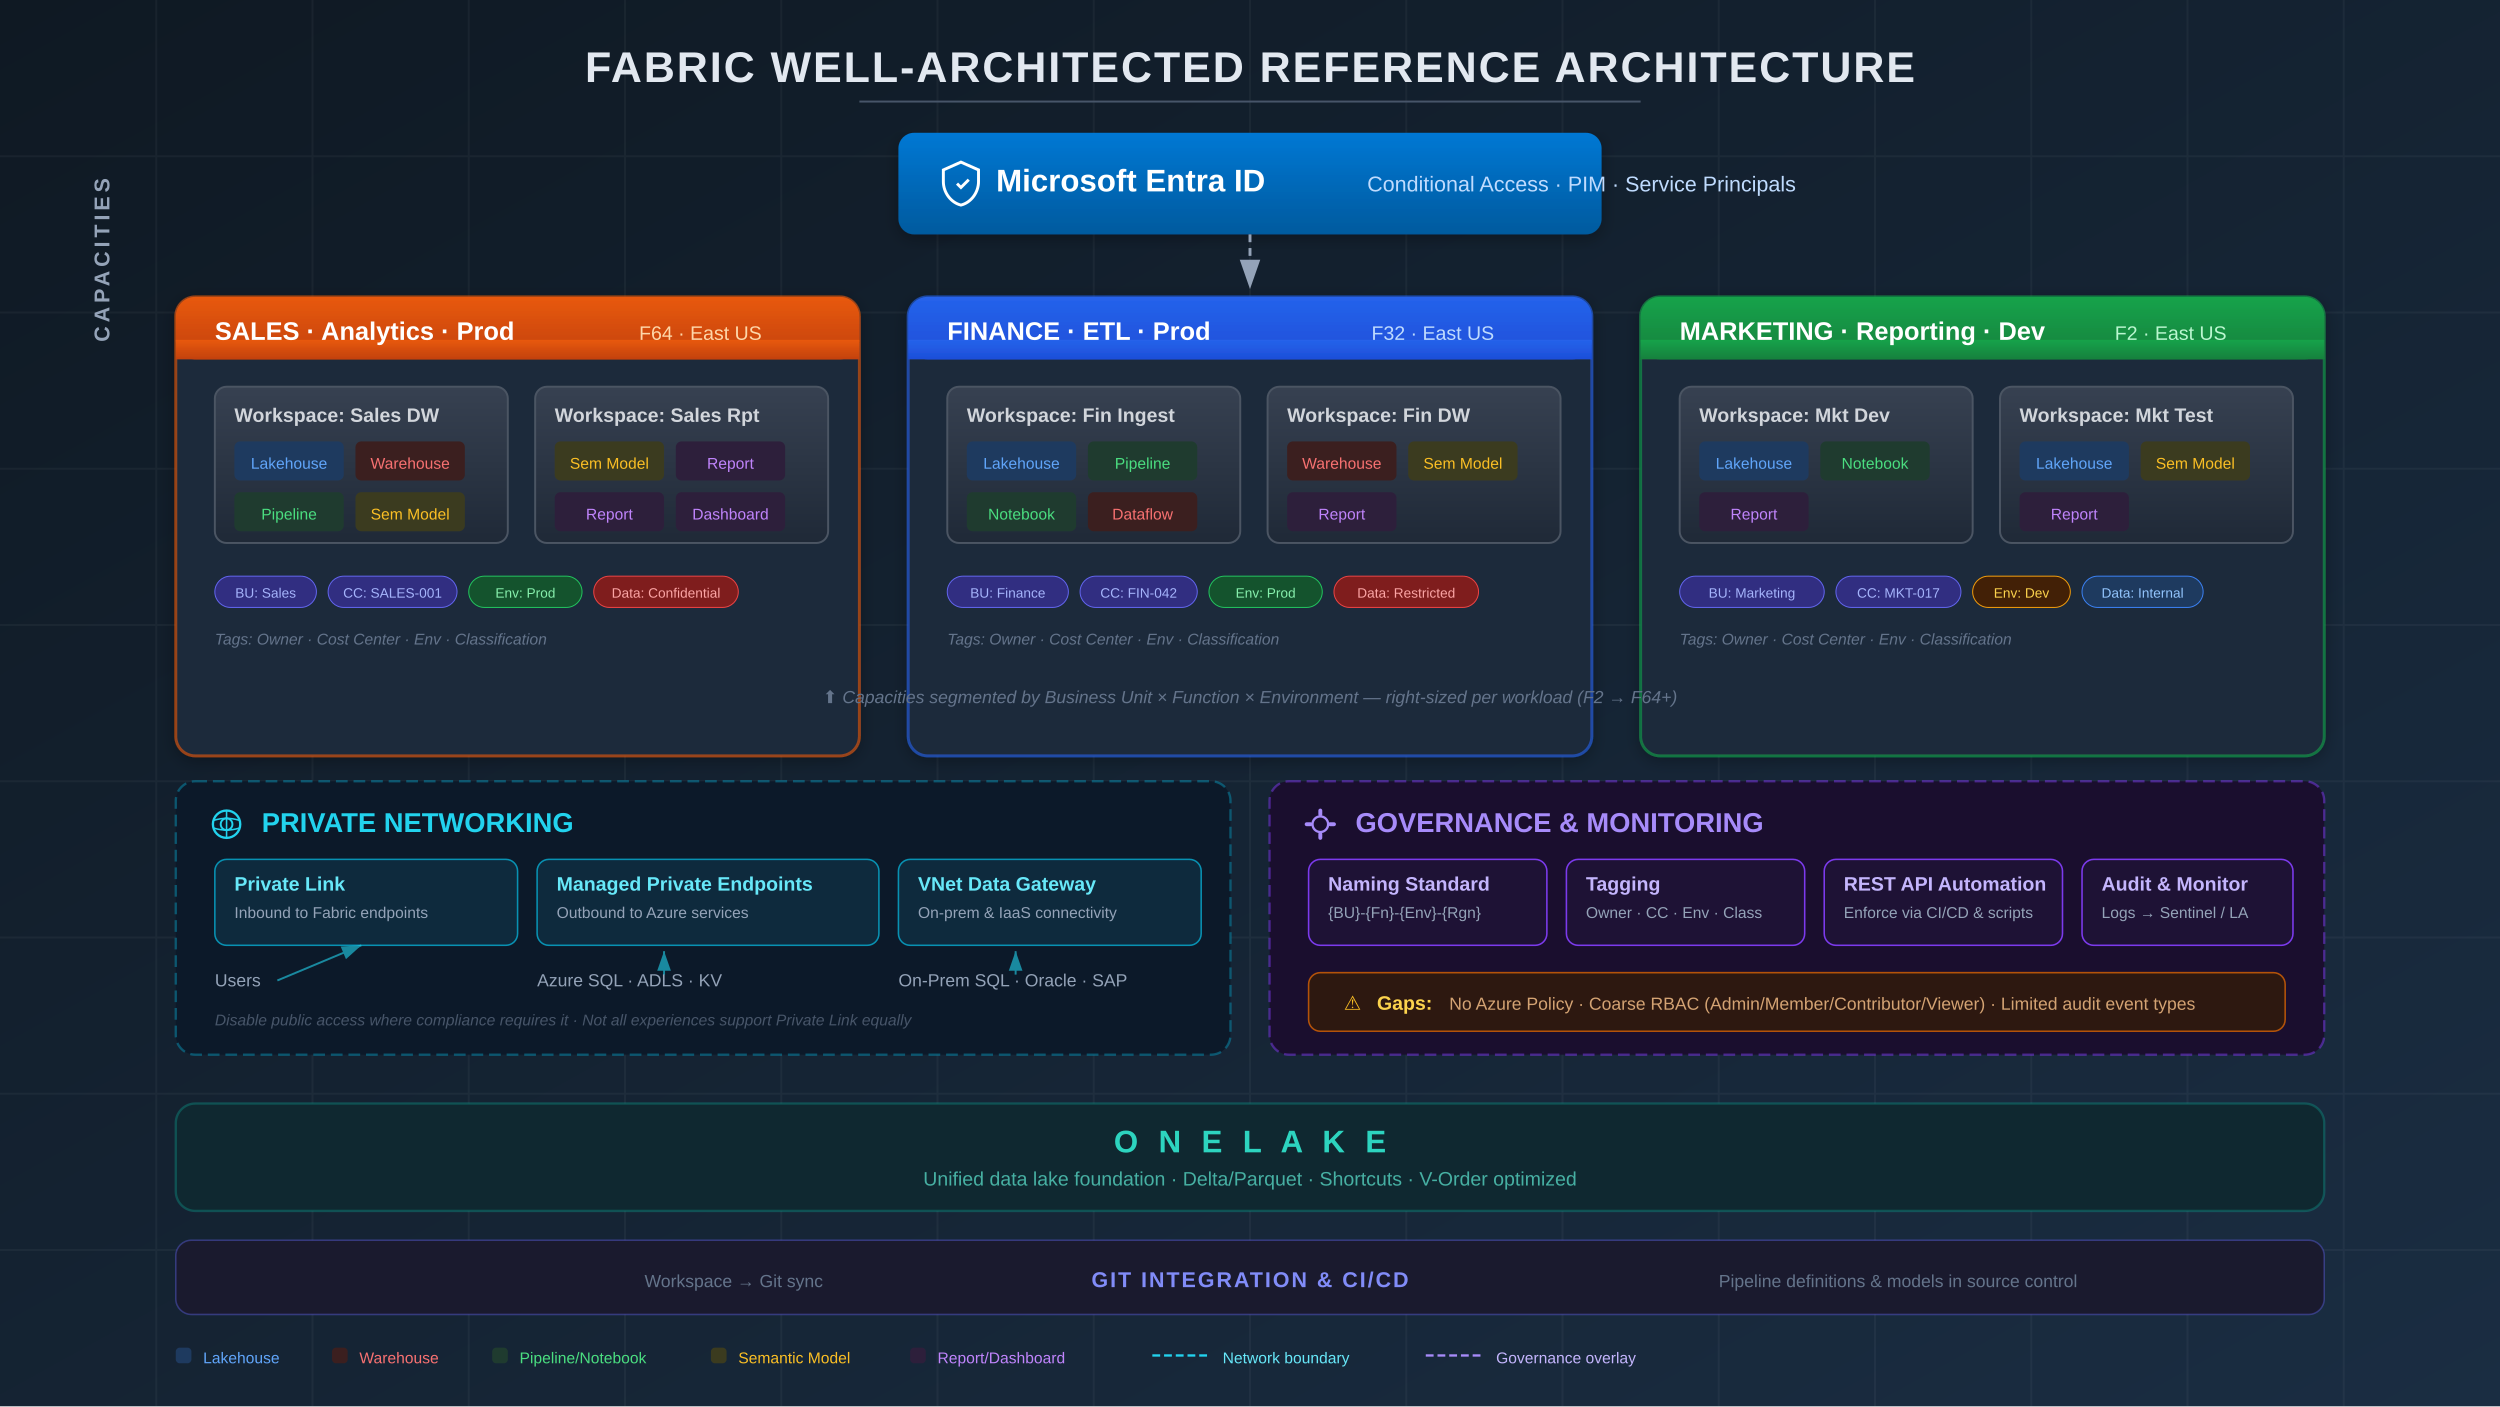
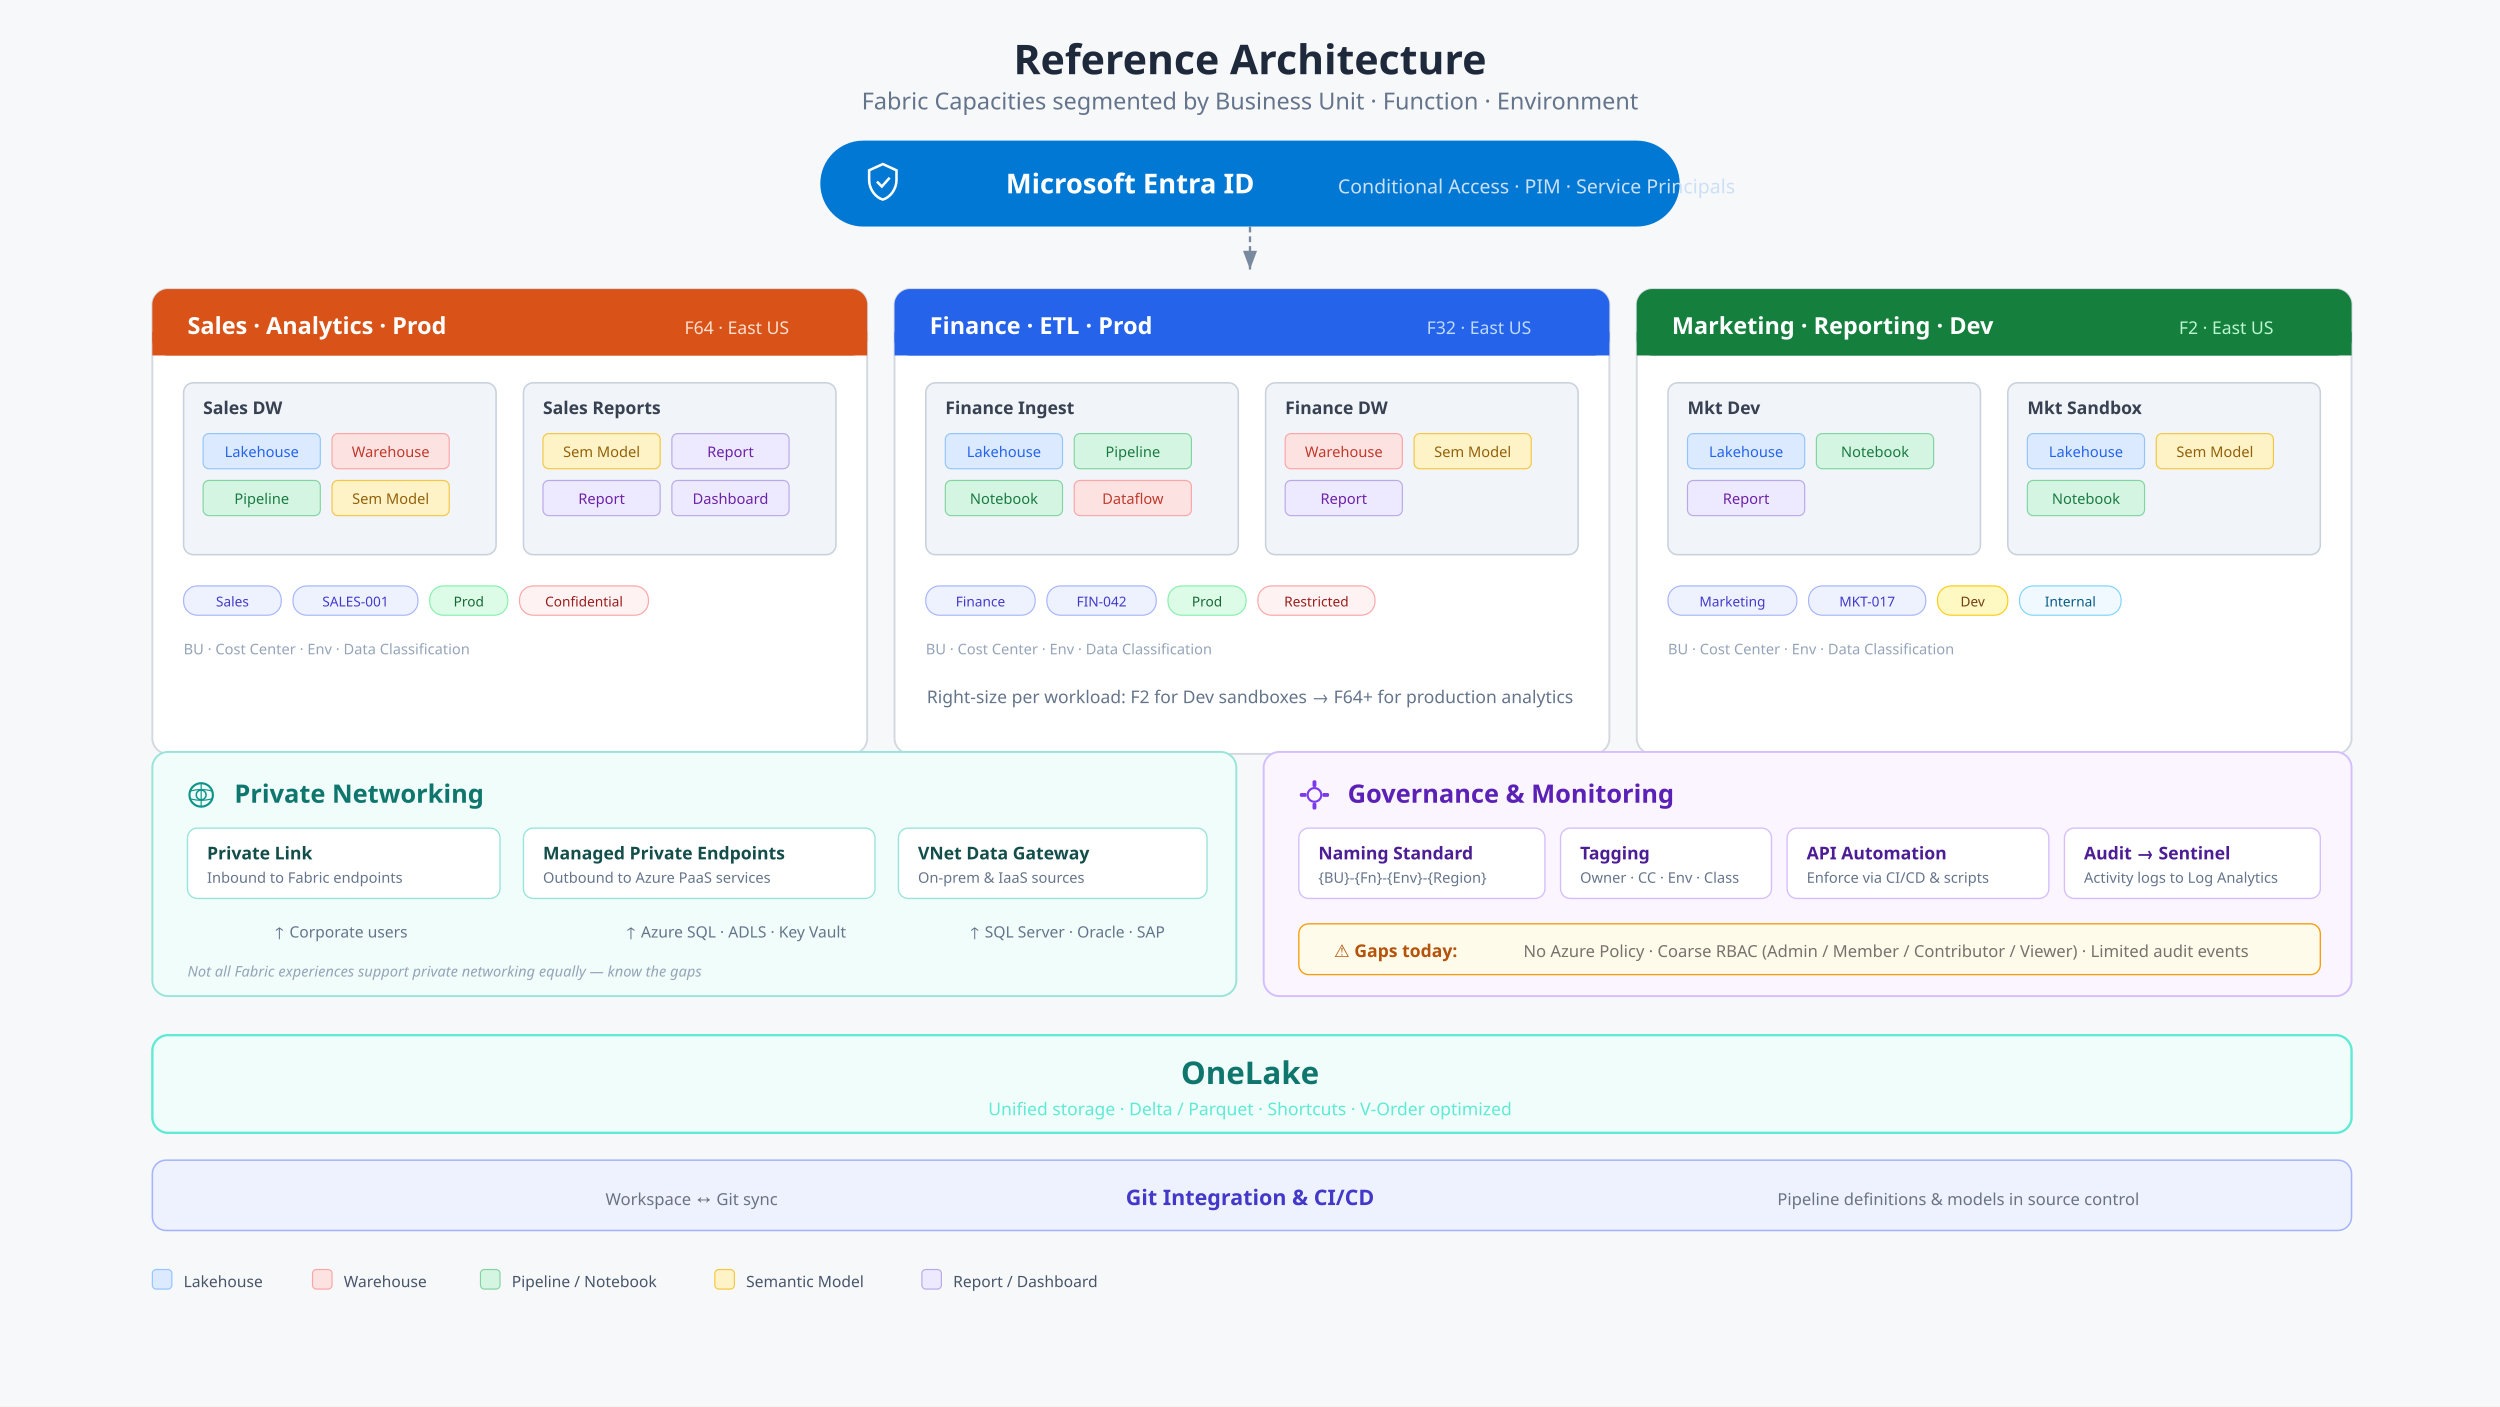
- <svg xmlns="http://www.w3.org/2000/svg" viewBox="0 0 1280 720" font-family="'Segoe UI', 'Helvetica Neue', Arial, sans-serif">
+ <svg xmlns="http://www.w3.org/2000/svg" viewBox="0 0 1280 720" font-family="'Segoe UI', 'Helvetica Neue', sans-serif">
  <defs>
-     <linearGradient id="bgGrad" x1="0%" y1="0%" x2="100%" y2="100%">
-       <stop offset="0%" style="stop-color:#0f1923" />
-       <stop offset="100%" style="stop-color:#1a2d42" />
-     </linearGradient>
-     <linearGradient id="entraGrad" x1="0%" y1="0%" x2="0%" y2="100%">
-       <stop offset="0%" style="stop-color:#0078d4" />
-       <stop offset="100%" style="stop-color:#005a9e" />
-     </linearGradient>
-     <linearGradient id="capGrad1" x1="0%" y1="0%" x2="0%" y2="100%">
-       <stop offset="0%" style="stop-color:#e8590c" />
-       <stop offset="100%" style="stop-color:#c2410c" />
-     </linearGradient>
-     <linearGradient id="capGrad2" x1="0%" y1="0%" x2="0%" y2="100%">
-       <stop offset="0%" style="stop-color:#2563eb" />
-       <stop offset="100%" style="stop-color:#1d4ed8" />
-     </linearGradient>
-     <linearGradient id="capGrad3" x1="0%" y1="0%" x2="0%" y2="100%">
-       <stop offset="0%" style="stop-color:#16a34a" />
-       <stop offset="100%" style="stop-color:#15803d" />
-     </linearGradient>
-     <linearGradient id="wsGrad" x1="0%" y1="0%" x2="0%" y2="100%">
-       <stop offset="0%" style="stop-color:#374151" />
-       <stop offset="100%" style="stop-color:#1f2937" />
-     </linearGradient>
-     <linearGradient id="govGrad" x1="0%" y1="0%" x2="100%" y2="0%">
-       <stop offset="0%" style="stop-color:#7c3aed" />
-       <stop offset="100%" style="stop-color:#6d28d9" />
-     </linearGradient>
-     <linearGradient id="netGrad" x1="0%" y1="0%" x2="100%" y2="0%">
-       <stop offset="0%" style="stop-color:#0891b2" />
-       <stop offset="100%" style="stop-color:#0e7490" />
-     </linearGradient>
-     <filter id="shadow" x="-5%" y="-5%" width="110%" height="120%">
-       <feDropShadow dx="0" dy="2" stdDeviation="4" flood-color="#000" flood-opacity="0.3" />
-     </filter>
-     <filter id="glow">
-       <feGaussianBlur stdDeviation="3" result="blur" />
-       <feMerge>
-         <feMergeNode in="blur" />
-         <feMergeNode in="SourceGraphic" />
-       </feMerge>
-     </filter>
-     <marker id="arrowWhite" markerWidth="10" markerHeight="7" refX="10" refY="3.5" orient="auto">
-       <polygon points="0 0, 10 3.5, 0 7" fill="#94a3b8" />
+     <marker id="arr" markerWidth="8" markerHeight="6" refX="8" refY="3" orient="auto">
+       <polygon points="0 0, 8 3, 0 6" fill="#7a8a9e" />
    </marker>
-     <marker id="arrowPurple" markerWidth="10" markerHeight="7" refX="10" refY="3.5" orient="auto">
-       <polygon points="0 0, 10 3.5, 0 7" fill="#a78bfa" />
-     </marker>
-     <marker id="arrowCyan" markerWidth="10" markerHeight="7" refX="10" refY="3.5" orient="auto">
-       <polygon points="0 0, 10 3.5, 0 7" fill="#22d3ee" />
+     <marker id="arrTeal" markerWidth="8" markerHeight="6" refX="8" refY="3" orient="auto">
+       <polygon points="0 0, 8 3, 0 6" fill="#1a8a7d" />
    </marker>
  </defs>
-   <rect width="1280" height="720" fill="url(#bgGrad)" />
-   <g opacity="0.04">
-     <line x1="0" y1="0" x2="0" y2="720" stroke="#fff" stroke-width="1" transform="translate(80,0)" />
-     <line x1="0" y1="0" x2="0" y2="720" stroke="#fff" stroke-width="1" transform="translate(160,0)" />
-     <line x1="0" y1="0" x2="0" y2="720" stroke="#fff" stroke-width="1" transform="translate(240,0)" />
-     <line x1="0" y1="0" x2="0" y2="720" stroke="#fff" stroke-width="1" transform="translate(320,0)" />
-     <line x1="0" y1="0" x2="0" y2="720" stroke="#fff" stroke-width="1" transform="translate(400,0)" />
-     <line x1="0" y1="0" x2="0" y2="720" stroke="#fff" stroke-width="1" transform="translate(480,0)" />
-     <line x1="0" y1="0" x2="0" y2="720" stroke="#fff" stroke-width="1" transform="translate(560,0)" />
-     <line x1="0" y1="0" x2="0" y2="720" stroke="#fff" stroke-width="1" transform="translate(640,0)" />
-     <line x1="0" y1="0" x2="0" y2="720" stroke="#fff" stroke-width="1" transform="translate(720,0)" />
-     <line x1="0" y1="0" x2="0" y2="720" stroke="#fff" stroke-width="1" transform="translate(800,0)" />
-     <line x1="0" y1="0" x2="0" y2="720" stroke="#fff" stroke-width="1" transform="translate(880,0)" />
-     <line x1="0" y1="0" x2="0" y2="720" stroke="#fff" stroke-width="1" transform="translate(960,0)" />
-     <line x1="0" y1="0" x2="0" y2="720" stroke="#fff" stroke-width="1" transform="translate(1040,0)" />
-     <line x1="0" y1="0" x2="0" y2="720" stroke="#fff" stroke-width="1" transform="translate(1120,0)" />
-     <line x1="0" y1="0" x2="0" y2="720" stroke="#fff" stroke-width="1" transform="translate(1200,0)" />
-     <line x1="0" y1="0" x2="1280" y2="0" stroke="#fff" stroke-width="1" transform="translate(0,80)" />
-     <line x1="0" y1="0" x2="1280" y2="0" stroke="#fff" stroke-width="1" transform="translate(0,160)" />
-     <line x1="0" y1="0" x2="1280" y2="0" stroke="#fff" stroke-width="1" transform="translate(0,240)" />
-     <line x1="0" y1="0" x2="1280" y2="0" stroke="#fff" stroke-width="1" transform="translate(0,320)" />
-     <line x1="0" y1="0" x2="1280" y2="0" stroke="#fff" stroke-width="1" transform="translate(0,400)" />
-     <line x1="0" y1="0" x2="1280" y2="0" stroke="#fff" stroke-width="1" transform="translate(0,480)" />
-     <line x1="0" y1="0" x2="1280" y2="0" stroke="#fff" stroke-width="1" transform="translate(0,560)" />
-     <line x1="0" y1="0" x2="1280" y2="0" stroke="#fff" stroke-width="1" transform="translate(0,640)" />
+   <rect width="1280" height="720" fill="#f7f8fa" />
+   <text x="640" y="38" text-anchor="middle" fill="#1e293b" font-size="21" font-weight="700">Reference Architecture</text>
+   <text x="640" y="56" text-anchor="middle" fill="#64748b" font-size="12">Fabric Capacities segmented by Business Unit · Function · Environment</text>
+   <rect x="420" y="72" width="440" height="44" rx="22" fill="#0078d4" />
+   <text x="515" y="99" fill="#fff" font-size="14" font-weight="600">Microsoft Entra ID</text>
+   <text x="685" y="99" fill="#cce0f5" font-size="10">Conditional Access · PIM · Service Principals</text>
+   <g transform="translate(442, 83)">
+     <path d="M10 1L3 4.2v5c0 4.6 3.2 8.9 7 10 3.8-1.1 7-5.4 7-10V4.2L10 1z" fill="none" stroke="#fff" stroke-width="1.3" />
+     <polyline points="7,10 9.5,12.5 13.5,8" fill="none" stroke="#fff" stroke-width="1.3" />
  </g>
-   <text x="640" y="42" text-anchor="middle" fill="#e2e8f0" font-size="22" font-weight="700" letter-spacing="1">FABRIC WELL-ARCHITECTED REFERENCE ARCHITECTURE</text>
-   <line x1="440" y1="52" x2="840" y2="52" stroke="#475569" stroke-width="1" />
-   <rect x="460" y="68" width="360" height="52" rx="8" fill="url(#entraGrad)" filter="url(#shadow)" />
-   <g transform="translate(480, 82)">
-     <path d="M12 1L3 5v6c0 5.55 3.84 10.74 9 12 5.16-1.26 9-6.45 9-12V5L12 1z" fill="none" stroke="#fff" stroke-width="1.5" />
-     <path d="M10 12l2 2 4-4" fill="none" stroke="#fff" stroke-width="1.5" />
+   <line x1="640" y1="116" x2="640" y2="138" stroke="#7a8a9e" stroke-width="1.2" marker-end="url(#arr)" stroke-dasharray="3,2" />
+   <text x="78" y="165" fill="#94a3b8" font-size="9" font-weight="600" letter-spacing="2.5">CAPACITIES</text>
+   <rect x="78" y="148" width="366" height="238" rx="8" fill="#fff" stroke="#d4d9e0" stroke-width="1" />
+   <rect x="78" y="148" width="366" height="34" rx="8" fill="#d95319" />
+   <rect x="78" y="170" width="366" height="12" fill="#d95319" />
+   <text x="96" y="171" fill="#fff" font-size="12" font-weight="700">Sales · Analytics · Prod</text>
+   <text x="404" y="171" fill="#fde0d0" font-size="9" text-anchor="end">F64 · East US</text>
+   <rect x="94" y="196" width="160" height="88" rx="5" fill="#f1f4f8" stroke="#c9d1dc" stroke-width="0.8" />
+   <text x="104" y="212" fill="#374151" font-size="9" font-weight="600">Sales DW</text>
+   <rect x="104" y="222" width="60" height="18" rx="3" fill="#dbeafe" stroke="#93c5fd" stroke-width="0.6" />
+   <text x="134" y="234" text-anchor="middle" fill="#2563eb" font-size="7.5">Lakehouse</text>
+   <rect x="170" y="222" width="60" height="18" rx="3" fill="#fde2e2" stroke="#fca5a5" stroke-width="0.6" />
+   <text x="200" y="234" text-anchor="middle" fill="#c0392b" font-size="7.5">Warehouse</text>
+   <rect x="104" y="246" width="60" height="18" rx="3" fill="#d5f5e3" stroke="#82d4a0" stroke-width="0.6" />
+   <text x="134" y="258" text-anchor="middle" fill="#1a7a42" font-size="7.5">Pipeline</text>
+   <rect x="170" y="246" width="60" height="18" rx="3" fill="#fef3c7" stroke="#f6c544" stroke-width="0.6" />
+   <text x="200" y="258" text-anchor="middle" fill="#92600a" font-size="7.5">Sem Model</text>
+   <rect x="268" y="196" width="160" height="88" rx="5" fill="#f1f4f8" stroke="#c9d1dc" stroke-width="0.8" />
+   <text x="278" y="212" fill="#374151" font-size="9" font-weight="600">Sales Reports</text>
+   <rect x="278" y="222" width="60" height="18" rx="3" fill="#fef3c7" stroke="#f6c544" stroke-width="0.6" />
+   <text x="308" y="234" text-anchor="middle" fill="#92600a" font-size="7.5">Sem Model</text>
+   <rect x="344" y="222" width="60" height="18" rx="3" fill="#ede9fe" stroke="#b8a9e8" stroke-width="0.6" />
+   <text x="374" y="234" text-anchor="middle" fill="#6b21a8" font-size="7.5">Report</text>
+   <rect x="278" y="246" width="60" height="18" rx="3" fill="#ede9fe" stroke="#b8a9e8" stroke-width="0.6" />
+   <text x="308" y="258" text-anchor="middle" fill="#6b21a8" font-size="7.5">Report</text>
+   <rect x="344" y="246" width="60" height="18" rx="3" fill="#ede9fe" stroke="#b8a9e8" stroke-width="0.6" />
+   <text x="374" y="258" text-anchor="middle" fill="#6b21a8" font-size="7.5">Dashboard</text>
+   <g transform="translate(94, 300)">
+     <rect width="50" height="15" rx="7" fill="#eef2ff" stroke="#a5b4fc" stroke-width="0.6" />
+     <text x="25" y="10.5" text-anchor="middle" fill="#4338ca" font-size="7">Sales</text>
+     <rect x="56" width="64" height="15" rx="7" fill="#eef2ff" stroke="#a5b4fc" stroke-width="0.6" />
+     <text x="88" y="10.5" text-anchor="middle" fill="#4338ca" font-size="7">SALES-001</text>
+     <rect x="126" width="40" height="15" rx="7" fill="#dcfce7" stroke="#86efac" stroke-width="0.6" />
+     <text x="146" y="10.5" text-anchor="middle" fill="#166534" font-size="7">Prod</text>
+     <rect x="172" width="66" height="15" rx="7" fill="#fef2f2" stroke="#fca5a5" stroke-width="0.6" />
+     <text x="205" y="10.5" text-anchor="middle" fill="#991b1b" font-size="7">Confidential</text>
  </g>
-   <text x="510" y="98" fill="#ffffff" font-size="16" font-weight="700">Microsoft Entra ID</text>
-   <text x="700" y="98" fill="#bfdbfe" font-size="11">Conditional Access · PIM · Service Principals</text>
-   <line x1="640" y1="120" x2="640" y2="148" stroke="#94a3b8" stroke-width="1.5" marker-end="url(#arrowWhite)" stroke-dasharray="4,3" />
-   <text x="56" y="175" fill="#94a3b8" font-size="11" font-weight="600" letter-spacing="2" transform="rotate(-90, 56, 175)">CAPACITIES</text>
-   <g filter="url(#shadow)">
-     <rect x="90" y="152" width="350" height="235" rx="10" fill="#1e293b" stroke="#e8590c" stroke-width="1.5" stroke-opacity="0.6" />
-     <rect x="90" y="152" width="350" height="32" rx="10" fill="url(#capGrad1)" />
-     <rect x="90" y="174" width="350" height="10" fill="url(#capGrad1)" />
-     <text x="110" y="174" fill="#fff" font-size="13" font-weight="700">SALES · Analytics · Prod</text>
-     <text x="390" y="174" fill="#fed7aa" font-size="10" text-anchor="end">F64 · East US</text>
+   <text x="94" y="335" fill="#94a3b8" font-size="7.5">BU · Cost Center · Env · Data Classification</text>
+   <rect x="458" y="148" width="366" height="238" rx="8" fill="#fff" stroke="#d4d9e0" stroke-width="1" />
+   <rect x="458" y="148" width="366" height="34" rx="8" fill="#2563eb" />
+   <rect x="458" y="170" width="366" height="12" fill="#2563eb" />
+   <text x="476" y="171" fill="#fff" font-size="12" font-weight="700">Finance · ETL · Prod</text>
+   <text x="784" y="171" fill="#bfdbfe" font-size="9" text-anchor="end">F32 · East US</text>
+   <rect x="474" y="196" width="160" height="88" rx="5" fill="#f1f4f8" stroke="#c9d1dc" stroke-width="0.8" />
+   <text x="484" y="212" fill="#374151" font-size="9" font-weight="600">Finance Ingest</text>
+   <rect x="484" y="222" width="60" height="18" rx="3" fill="#dbeafe" stroke="#93c5fd" stroke-width="0.6" />
+   <text x="514" y="234" text-anchor="middle" fill="#2563eb" font-size="7.5">Lakehouse</text>
+   <rect x="550" y="222" width="60" height="18" rx="3" fill="#d5f5e3" stroke="#82d4a0" stroke-width="0.6" />
+   <text x="580" y="234" text-anchor="middle" fill="#1a7a42" font-size="7.5">Pipeline</text>
+   <rect x="484" y="246" width="60" height="18" rx="3" fill="#d5f5e3" stroke="#82d4a0" stroke-width="0.6" />
+   <text x="514" y="258" text-anchor="middle" fill="#1a7a42" font-size="7.5">Notebook</text>
+   <rect x="550" y="246" width="60" height="18" rx="3" fill="#fde2e2" stroke="#fca5a5" stroke-width="0.6" />
+   <text x="580" y="258" text-anchor="middle" fill="#c0392b" font-size="7.5">Dataflow</text>
+   <rect x="648" y="196" width="160" height="88" rx="5" fill="#f1f4f8" stroke="#c9d1dc" stroke-width="0.8" />
+   <text x="658" y="212" fill="#374151" font-size="9" font-weight="600">Finance DW</text>
+   <rect x="658" y="222" width="60" height="18" rx="3" fill="#fde2e2" stroke="#fca5a5" stroke-width="0.6" />
+   <text x="688" y="234" text-anchor="middle" fill="#c0392b" font-size="7.5">Warehouse</text>
+   <rect x="724" y="222" width="60" height="18" rx="3" fill="#fef3c7" stroke="#f6c544" stroke-width="0.6" />
+   <text x="754" y="234" text-anchor="middle" fill="#92600a" font-size="7.5">Sem Model</text>
+   <rect x="658" y="246" width="60" height="18" rx="3" fill="#ede9fe" stroke="#b8a9e8" stroke-width="0.6" />
+   <text x="688" y="258" text-anchor="middle" fill="#6b21a8" font-size="7.5">Report</text>
+   <g transform="translate(474, 300)">
+     <rect width="56" height="15" rx="7" fill="#eef2ff" stroke="#a5b4fc" stroke-width="0.6" />
+     <text x="28" y="10.5" text-anchor="middle" fill="#4338ca" font-size="7">Finance</text>
+     <rect x="62" width="56" height="15" rx="7" fill="#eef2ff" stroke="#a5b4fc" stroke-width="0.6" />
+     <text x="90" y="10.5" text-anchor="middle" fill="#4338ca" font-size="7">FIN-042</text>
+     <rect x="124" width="40" height="15" rx="7" fill="#dcfce7" stroke="#86efac" stroke-width="0.6" />
+     <text x="144" y="10.5" text-anchor="middle" fill="#166534" font-size="7">Prod</text>
+     <rect x="170" width="60" height="15" rx="7" fill="#fef2f2" stroke="#fca5a5" stroke-width="0.6" />
+     <text x="200" y="10.5" text-anchor="middle" fill="#991b1b" font-size="7">Restricted</text>
  </g>
-   <rect x="110" y="198" width="150" height="80" rx="6" fill="url(#wsGrad)" stroke="#4b5563" stroke-width="1" />
-   <text x="120" y="216" fill="#d1d5db" font-size="10" font-weight="600">Workspace: Sales DW</text>
-   <rect x="120" y="226" width="56" height="20" rx="3" fill="#1e3a5f" />
-   <text x="148" y="240" text-anchor="middle" fill="#60a5fa" font-size="8">Lakehouse</text>
-   <rect x="182" y="226" width="56" height="20" rx="3" fill="#3b1f1f" />
-   <text x="210" y="240" text-anchor="middle" fill="#f87171" font-size="8">Warehouse</text>
-   <rect x="120" y="252" width="56" height="20" rx="3" fill="#1f3b2f" />
-   <text x="148" y="266" text-anchor="middle" fill="#4ade80" font-size="8">Pipeline</text>
-   <rect x="182" y="252" width="56" height="20" rx="3" fill="#3b3b1f" />
-   <text x="210" y="266" text-anchor="middle" fill="#fbbf24" font-size="8">Sem Model</text>
-   <rect x="274" y="198" width="150" height="80" rx="6" fill="url(#wsGrad)" stroke="#4b5563" stroke-width="1" />
-   <text x="284" y="216" fill="#d1d5db" font-size="10" font-weight="600">Workspace: Sales Rpt</text>
-   <rect x="284" y="226" width="56" height="20" rx="3" fill="#3b3b1f" />
-   <text x="312" y="240" text-anchor="middle" fill="#fbbf24" font-size="8">Sem Model</text>
-   <rect x="346" y="226" width="56" height="20" rx="3" fill="#2d1f3b" />
-   <text x="374" y="240" text-anchor="middle" fill="#c084fc" font-size="8">Report</text>
-   <rect x="284" y="252" width="56" height="20" rx="3" fill="#2d1f3b" />
-   <text x="312" y="266" text-anchor="middle" fill="#c084fc" font-size="8">Report</text>
-   <rect x="346" y="252" width="56" height="20" rx="3" fill="#2d1f3b" />
-   <text x="374" y="266" text-anchor="middle" fill="#c084fc" font-size="8">Dashboard</text>
-   <g transform="translate(110, 295)">
-     <rect width="52" height="16" rx="8" fill="#312e81" stroke="#6366f1" stroke-width="0.5" />
-     <text x="26" y="11" text-anchor="middle" fill="#a5b4fc" font-size="7">BU: Sales</text>
+   <text x="474" y="335" fill="#94a3b8" font-size="7.5">BU · Cost Center · Env · Data Classification</text>
+   <rect x="838" y="148" width="366" height="238" rx="8" fill="#fff" stroke="#d4d9e0" stroke-width="1" />
+   <rect x="838" y="148" width="366" height="34" rx="8" fill="#15803d" />
+   <rect x="838" y="170" width="366" height="12" fill="#15803d" />
+   <text x="856" y="171" fill="#fff" font-size="12" font-weight="700">Marketing · Reporting · Dev</text>
+   <text x="1164" y="171" fill="#bbf7d0" font-size="9" text-anchor="end">F2 · East US</text>
+   <rect x="854" y="196" width="160" height="88" rx="5" fill="#f1f4f8" stroke="#c9d1dc" stroke-width="0.8" />
+   <text x="864" y="212" fill="#374151" font-size="9" font-weight="600">Mkt Dev</text>
+   <rect x="864" y="222" width="60" height="18" rx="3" fill="#dbeafe" stroke="#93c5fd" stroke-width="0.6" />
+   <text x="894" y="234" text-anchor="middle" fill="#2563eb" font-size="7.5">Lakehouse</text>
+   <rect x="930" y="222" width="60" height="18" rx="3" fill="#d5f5e3" stroke="#82d4a0" stroke-width="0.6" />
+   <text x="960" y="234" text-anchor="middle" fill="#1a7a42" font-size="7.5">Notebook</text>
+   <rect x="864" y="246" width="60" height="18" rx="3" fill="#ede9fe" stroke="#b8a9e8" stroke-width="0.6" />
+   <text x="894" y="258" text-anchor="middle" fill="#6b21a8" font-size="7.5">Report</text>
+   <rect x="1028" y="196" width="160" height="88" rx="5" fill="#f1f4f8" stroke="#c9d1dc" stroke-width="0.8" />
+   <text x="1038" y="212" fill="#374151" font-size="9" font-weight="600">Mkt Sandbox</text>
+   <rect x="1038" y="222" width="60" height="18" rx="3" fill="#dbeafe" stroke="#93c5fd" stroke-width="0.6" />
+   <text x="1068" y="234" text-anchor="middle" fill="#2563eb" font-size="7.5">Lakehouse</text>
+   <rect x="1104" y="222" width="60" height="18" rx="3" fill="#fef3c7" stroke="#f6c544" stroke-width="0.6" />
+   <text x="1134" y="234" text-anchor="middle" fill="#92600a" font-size="7.5">Sem Model</text>
+   <rect x="1038" y="246" width="60" height="18" rx="3" fill="#d5f5e3" stroke="#82d4a0" stroke-width="0.6" />
+   <text x="1068" y="258" text-anchor="middle" fill="#1a7a42" font-size="7.5">Notebook</text>
+   <g transform="translate(854, 300)">
+     <rect width="66" height="15" rx="7" fill="#eef2ff" stroke="#a5b4fc" stroke-width="0.6" />
+     <text x="33" y="10.5" text-anchor="middle" fill="#4338ca" font-size="7">Marketing</text>
+     <rect x="72" width="60" height="15" rx="7" fill="#eef2ff" stroke="#a5b4fc" stroke-width="0.6" />
+     <text x="102" y="10.5" text-anchor="middle" fill="#4338ca" font-size="7">MKT-017</text>
+     <rect x="138" width="36" height="15" rx="7" fill="#fef9c3" stroke="#facc15" stroke-width="0.6" />
+     <text x="156" y="10.5" text-anchor="middle" fill="#713f12" font-size="7">Dev</text>
+     <rect x="180" width="52" height="15" rx="7" fill="#f0f9ff" stroke="#7dd3fc" stroke-width="0.6" />
+     <text x="206" y="10.5" text-anchor="middle" fill="#075985" font-size="7">Internal</text>
  </g>
-   <g transform="translate(168, 295)">
-     <rect width="66" height="16" rx="8" fill="#312e81" stroke="#6366f1" stroke-width="0.5" />
-     <text x="33" y="11" text-anchor="middle" fill="#a5b4fc" font-size="7">CC: SALES-001</text>
+   <text x="854" y="335" fill="#94a3b8" font-size="7.5">BU · Cost Center · Env · Data Classification</text>
+   <text x="640" y="360" text-anchor="middle" fill="#64748b" font-size="9">Right-size per workload: F2 for Dev sandboxes → F64+ for production analytics</text>
+   <rect x="78" y="385" width="555" height="125" rx="8" fill="#f0fdfa" stroke="#99e4da" stroke-width="1" />
+   <g transform="translate(96, 400)">
+     <circle cx="7" cy="7" r="6" fill="none" stroke="#0d9488" stroke-width="1.1" />
+     <circle cx="7" cy="7" r="2.5" fill="none" stroke="#0d9488" stroke-width="0.8" />
+     <line x1="7" y1="1" x2="7" y2="13" stroke="#0d9488" stroke-width="0.6" />
+     <path d="M1.5 5 Q7 3.5 12.5 5" fill="none" stroke="#0d9488" stroke-width="0.6" />
+     <path d="M1.5 9 Q7 10.5 12.5 9" fill="none" stroke="#0d9488" stroke-width="0.6" />
  </g>
-   <g transform="translate(240, 295)">
-     <rect width="58" height="16" rx="8" fill="#14532d" stroke="#22c55e" stroke-width="0.5" />
-     <text x="29" y="11" text-anchor="middle" fill="#86efac" font-size="7">Env: Prod</text>
+   <text x="120" y="411" fill="#0f766e" font-size="13" font-weight="700">Private Networking</text>
+   <rect x="96" y="424" width="160" height="36" rx="5" fill="#fff" stroke="#99e4da" stroke-width="0.7" />
+   <text x="106" y="440" fill="#134e4a" font-size="9" font-weight="600">Private Link</text>
+   <text x="106" y="452" fill="#64748b" font-size="7.5">Inbound to Fabric endpoints</text>
+   <rect x="268" y="424" width="180" height="36" rx="5" fill="#fff" stroke="#99e4da" stroke-width="0.7" />
+   <text x="278" y="440" fill="#134e4a" font-size="9" font-weight="600">Managed Private Endpoints</text>
+   <text x="278" y="452" fill="#64748b" font-size="7.5">Outbound to Azure PaaS services</text>
+   <rect x="460" y="424" width="158" height="36" rx="5" fill="#fff" stroke="#99e4da" stroke-width="0.7" />
+   <text x="470" y="440" fill="#134e4a" font-size="9" font-weight="600">VNet Data Gateway</text>
+   <text x="470" y="452" fill="#64748b" font-size="7.5">On-prem &amp; IaaS sources</text>
+   <text x="140" y="480" fill="#64748b" font-size="8">↑ Corporate users</text>
+   <text x="320" y="480" fill="#64748b" font-size="8">↑ Azure SQL · ADLS · Key Vault</text>
+   <text x="496" y="480" fill="#64748b" font-size="8">↑ SQL Server · Oracle · SAP</text>
+   <text x="96" y="500" fill="#94a3b8" font-size="7.5" font-style="italic">Not all Fabric experiences support private networking equally — know the gaps</text>
+   <rect x="647" y="385" width="557" height="125" rx="8" fill="#faf5ff" stroke="#d4bffc" stroke-width="1" />
+   <g transform="translate(665, 399)">
+     <circle cx="8" cy="8" r="3.5" fill="none" stroke="#7c3aed" stroke-width="1.1" />
+     <rect x="7" y="0.5" width="2" height="3.5" rx="0.8" fill="#7c3aed" />
+     <rect x="7" y="12" width="2" height="3.5" rx="0.8" fill="#7c3aed" />
+     <rect x="0.5" y="7" width="3.5" height="2" rx="0.8" fill="#7c3aed" />
+     <rect x="12" y="7" width="3.5" height="2" rx="0.8" fill="#7c3aed" />
  </g>
-   <g transform="translate(304, 295)">
-     <rect width="74" height="16" rx="8" fill="#7f1d1d" stroke="#ef4444" stroke-width="0.5" />
-     <text x="37" y="11" text-anchor="middle" fill="#fca5a5" font-size="7">Data: Confidential</text>
-   </g>
-   <text x="110" y="330" fill="#64748b" font-size="8" font-style="italic">Tags: Owner · Cost Center · Env · Classification</text>
-   <g filter="url(#shadow)">
-     <rect x="465" y="152" width="350" height="235" rx="10" fill="#1e293b" stroke="#2563eb" stroke-width="1.5" stroke-opacity="0.6" />
-     <rect x="465" y="152" width="350" height="32" rx="10" fill="url(#capGrad2)" />
-     <rect x="465" y="174" width="350" height="10" fill="url(#capGrad2)" />
-     <text x="485" y="174" fill="#fff" font-size="13" font-weight="700">FINANCE · ETL · Prod</text>
-     <text x="765" y="174" fill="#bfdbfe" font-size="10" text-anchor="end">F32 · East US</text>
-   </g>
-   <rect x="485" y="198" width="150" height="80" rx="6" fill="url(#wsGrad)" stroke="#4b5563" stroke-width="1" />
-   <text x="495" y="216" fill="#d1d5db" font-size="10" font-weight="600">Workspace: Fin Ingest</text>
-   <rect x="495" y="226" width="56" height="20" rx="3" fill="#1e3a5f" />
-   <text x="523" y="240" text-anchor="middle" fill="#60a5fa" font-size="8">Lakehouse</text>
-   <rect x="557" y="226" width="56" height="20" rx="3" fill="#1f3b2f" />
-   <text x="585" y="240" text-anchor="middle" fill="#4ade80" font-size="8">Pipeline</text>
-   <rect x="495" y="252" width="56" height="20" rx="3" fill="#1f3b2f" />
-   <text x="523" y="266" text-anchor="middle" fill="#4ade80" font-size="8">Notebook</text>
-   <rect x="557" y="252" width="56" height="20" rx="3" fill="#3b1f1f" />
-   <text x="585" y="266" text-anchor="middle" fill="#f87171" font-size="8">Dataflow</text>
-   <rect x="649" y="198" width="150" height="80" rx="6" fill="url(#wsGrad)" stroke="#4b5563" stroke-width="1" />
-   <text x="659" y="216" fill="#d1d5db" font-size="10" font-weight="600">Workspace: Fin DW</text>
-   <rect x="659" y="226" width="56" height="20" rx="3" fill="#3b1f1f" />
-   <text x="687" y="240" text-anchor="middle" fill="#f87171" font-size="8">Warehouse</text>
-   <rect x="721" y="226" width="56" height="20" rx="3" fill="#3b3b1f" />
-   <text x="749" y="240" text-anchor="middle" fill="#fbbf24" font-size="8">Sem Model</text>
-   <rect x="659" y="252" width="56" height="20" rx="3" fill="#2d1f3b" />
-   <text x="687" y="266" text-anchor="middle" fill="#c084fc" font-size="8">Report</text>
-   <g transform="translate(485, 295)">
-     <rect width="62" height="16" rx="8" fill="#312e81" stroke="#6366f1" stroke-width="0.5" />
-     <text x="31" y="11" text-anchor="middle" fill="#a5b4fc" font-size="7">BU: Finance</text>
-   </g>
-   <g transform="translate(553, 295)">
-     <rect width="60" height="16" rx="8" fill="#312e81" stroke="#6366f1" stroke-width="0.5" />
-     <text x="30" y="11" text-anchor="middle" fill="#a5b4fc" font-size="7">CC: FIN-042</text>
-   </g>
-   <g transform="translate(619, 295)">
-     <rect width="58" height="16" rx="8" fill="#14532d" stroke="#22c55e" stroke-width="0.5" />
-     <text x="29" y="11" text-anchor="middle" fill="#86efac" font-size="7">Env: Prod</text>
-   </g>
-   <g transform="translate(683, 295)">
-     <rect width="74" height="16" rx="8" fill="#7f1d1d" stroke="#ef4444" stroke-width="0.5" />
-     <text x="37" y="11" text-anchor="middle" fill="#fca5a5" font-size="7">Data: Restricted</text>
-   </g>
-   <text x="485" y="330" fill="#64748b" font-size="8" font-style="italic">Tags: Owner · Cost Center · Env · Classification</text>
-   <g filter="url(#shadow)">
-     <rect x="840" y="152" width="350" height="235" rx="10" fill="#1e293b" stroke="#16a34a" stroke-width="1.5" stroke-opacity="0.6" />
-     <rect x="840" y="152" width="350" height="32" rx="10" fill="url(#capGrad3)" />
-     <rect x="840" y="174" width="350" height="10" fill="url(#capGrad3)" />
-     <text x="860" y="174" fill="#fff" font-size="13" font-weight="700">MARKETING · Reporting · Dev</text>
-     <text x="1140" y="174" fill="#bbf7d0" font-size="10" text-anchor="end">F2 · East US</text>
-   </g>
-   <rect x="860" y="198" width="150" height="80" rx="6" fill="url(#wsGrad)" stroke="#4b5563" stroke-width="1" />
-   <text x="870" y="216" fill="#d1d5db" font-size="10" font-weight="600">Workspace: Mkt Dev</text>
-   <rect x="870" y="226" width="56" height="20" rx="3" fill="#1e3a5f" />
-   <text x="898" y="240" text-anchor="middle" fill="#60a5fa" font-size="8">Lakehouse</text>
-   <rect x="932" y="226" width="56" height="20" rx="3" fill="#1f3b2f" />
-   <text x="960" y="240" text-anchor="middle" fill="#4ade80" font-size="8">Notebook</text>
-   <rect x="870" y="252" width="56" height="20" rx="3" fill="#2d1f3b" />
-   <text x="898" y="266" text-anchor="middle" fill="#c084fc" font-size="8">Report</text>
-   <rect x="1024" y="198" width="150" height="80" rx="6" fill="url(#wsGrad)" stroke="#4b5563" stroke-width="1" />
-   <text x="1034" y="216" fill="#d1d5db" font-size="10" font-weight="600">Workspace: Mkt Test</text>
-   <rect x="1034" y="226" width="56" height="20" rx="3" fill="#1e3a5f" />
-   <text x="1062" y="240" text-anchor="middle" fill="#60a5fa" font-size="8">Lakehouse</text>
-   <rect x="1096" y="226" width="56" height="20" rx="3" fill="#3b3b1f" />
-   <text x="1124" y="240" text-anchor="middle" fill="#fbbf24" font-size="8">Sem Model</text>
-   <rect x="1034" y="252" width="56" height="20" rx="3" fill="#2d1f3b" />
-   <text x="1062" y="266" text-anchor="middle" fill="#c084fc" font-size="8">Report</text>
-   <g transform="translate(860, 295)">
-     <rect width="74" height="16" rx="8" fill="#312e81" stroke="#6366f1" stroke-width="0.5" />
-     <text x="37" y="11" text-anchor="middle" fill="#a5b4fc" font-size="7">BU: Marketing</text>
-   </g>
-   <g transform="translate(940, 295)">
-     <rect width="64" height="16" rx="8" fill="#312e81" stroke="#6366f1" stroke-width="0.5" />
-     <text x="32" y="11" text-anchor="middle" fill="#a5b4fc" font-size="7">CC: MKT-017</text>
-   </g>
-   <g transform="translate(1010, 295)">
-     <rect width="50" height="16" rx="8" fill="#422006" stroke="#f59e0b" stroke-width="0.5" />
-     <text x="25" y="11" text-anchor="middle" fill="#fcd34d" font-size="7">Env: Dev</text>
-   </g>
-   <g transform="translate(1066, 295)">
-     <rect width="62" height="16" rx="8" fill="#1e3a5f" stroke="#3b82f6" stroke-width="0.5" />
-     <text x="31" y="11" text-anchor="middle" fill="#93c5fd" font-size="7">Data: Internal</text>
-   </g>
-   <text x="860" y="330" fill="#64748b" font-size="8" font-style="italic">Tags: Owner · Cost Center · Env · Classification</text>
-   <text x="640" y="360" text-anchor="middle" fill="#64748b" font-size="9" font-style="italic">⬆ Capacities segmented by Business Unit × Function × Environment — right-sized per workload (F2 → F64+)</text>
-   <rect x="90" y="400" width="540" height="140" rx="10" fill="#0c1929" stroke="#0891b2" stroke-width="1.2" stroke-opacity="0.5" stroke-dasharray="6,3" />
-   <g transform="translate(108, 414)">
-     <circle cx="8" cy="8" r="7" fill="none" stroke="#22d3ee" stroke-width="1.2" />
-     <circle cx="8" cy="8" r="3" fill="none" stroke="#22d3ee" stroke-width="1" />
-     <line x1="8" y1="1" x2="8" y2="15" stroke="#22d3ee" stroke-width="0.8" />
-     <path d="M1.5 6 Q8 4 14.5 6" fill="none" stroke="#22d3ee" stroke-width="0.8" />
-     <path d="M1.5 10 Q8 12 14.5 10" fill="none" stroke="#22d3ee" stroke-width="0.8" />
-   </g>
-   <text x="134" y="426" fill="#22d3ee" font-size="14" font-weight="700">PRIVATE NETWORKING</text>
-   <rect x="110" y="440" width="155" height="44" rx="6" fill="#0e2a3d" stroke="#0891b2" stroke-width="0.8" />
-   <text x="120" y="456" fill="#67e8f9" font-size="10" font-weight="600">Private Link</text>
-   <text x="120" y="470" fill="#94a3b8" font-size="8">Inbound to Fabric endpoints</text>
-   <rect x="275" y="440" width="175" height="44" rx="6" fill="#0e2a3d" stroke="#0891b2" stroke-width="0.8" />
-   <text x="285" y="456" fill="#67e8f9" font-size="10" font-weight="600">Managed Private Endpoints</text>
-   <text x="285" y="470" fill="#94a3b8" font-size="8">Outbound to Azure services</text>
-   <rect x="460" y="440" width="155" height="44" rx="6" fill="#0e2a3d" stroke="#0891b2" stroke-width="0.8" />
-   <text x="470" y="456" fill="#67e8f9" font-size="10" font-weight="600">VNet Data Gateway</text>
-   <text x="470" y="470" fill="#94a3b8" font-size="8">On-prem &amp; IaaS connectivity</text>
-   <text x="110" y="505" fill="#94a3b8" font-size="9">Users</text>
-   <line x1="142" y1="502" x2="185" y2="484" stroke="#22d3ee" stroke-width="1" marker-end="url(#arrowCyan)" opacity="0.6" />
-   <text x="275" y="505" fill="#94a3b8" font-size="9">Azure SQL · ADLS · KV</text>
-   <line x1="340" y1="499" x2="340" y2="487" stroke="#22d3ee" stroke-width="1" marker-end="url(#arrowCyan)" opacity="0.6" />
-   <text x="460" y="505" fill="#94a3b8" font-size="9">On-Prem SQL · Oracle · SAP</text>
-   <line x1="520" y1="499" x2="520" y2="487" stroke="#22d3ee" stroke-width="1" marker-end="url(#arrowCyan)" opacity="0.6" />
-   <text x="110" y="525" fill="#475569" font-size="8" font-style="italic">Disable public access where compliance requires it · Not all experiences support Private Link equally</text>
-   <rect x="650" y="400" width="540" height="140" rx="10" fill="#1a0e2e" stroke="#7c3aed" stroke-width="1.2" stroke-opacity="0.5" stroke-dasharray="6,3" />
-   <g transform="translate(668, 414)">
-     <circle cx="8" cy="8" r="4" fill="none" stroke="#a78bfa" stroke-width="1.2" />
-     <g fill="#a78bfa">
-       <rect x="7" y="0" width="2" height="4" rx="1" />
-       <rect x="7" y="12" width="2" height="4" rx="1" />
-       <rect x="0" y="7" width="4" height="2" rx="1" />
-       <rect x="12" y="7" width="4" height="2" rx="1" />
-     </g>
-   </g>
-   <text x="694" y="426" fill="#a78bfa" font-size="14" font-weight="700">GOVERNANCE &amp; MONITORING</text>
-   <rect x="670" y="440" width="122" height="44" rx="6" fill="#1e1235" stroke="#7c3aed" stroke-width="0.8" />
-   <text x="680" y="456" fill="#c4b5fd" font-size="10" font-weight="600">Naming Standard</text>
-   <text x="680" y="470" fill="#94a3b8" font-size="8">{BU}-{Fn}-{Env}-{Rgn}</text>
-   <rect x="802" y="440" width="122" height="44" rx="6" fill="#1e1235" stroke="#7c3aed" stroke-width="0.8" />
-   <text x="812" y="456" fill="#c4b5fd" font-size="10" font-weight="600">Tagging</text>
-   <text x="812" y="470" fill="#94a3b8" font-size="8">Owner · CC · Env · Class</text>
-   <rect x="934" y="440" width="122" height="44" rx="6" fill="#1e1235" stroke="#7c3aed" stroke-width="0.8" />
-   <text x="944" y="456" fill="#c4b5fd" font-size="10" font-weight="600">REST API Automation</text>
-   <text x="944" y="470" fill="#94a3b8" font-size="8">Enforce via CI/CD &amp; scripts</text>
-   <rect x="1066" y="440" width="108" height="44" rx="6" fill="#1e1235" stroke="#7c3aed" stroke-width="0.8" />
-   <text x="1076" y="456" fill="#c4b5fd" font-size="10" font-weight="600">Audit &amp; Monitor</text>
-   <text x="1076" y="470" fill="#94a3b8" font-size="8">Logs → Sentinel / LA</text>
-   <rect x="670" y="498" width="500" height="30" rx="6" fill="#2d1810" stroke="#b45309" stroke-width="0.8" />
-   <text x="688" y="517" fill="#fbbf24" font-size="10" font-weight="600">⚠</text>
-   <text x="705" y="517" fill="#fcd34d" font-size="10" font-weight="600">Gaps:</text>
-   <text x="742" y="517" fill="#d4a373" font-size="9">No Azure Policy · Coarse RBAC (Admin/Member/Contributor/Viewer) · Limited audit event types</text>
-   <rect x="90" y="565" width="1100" height="55" rx="10" fill="#0f2830" stroke="#0d9488" stroke-width="1.2" stroke-opacity="0.4" />
-   <text x="640" y="590" text-anchor="middle" fill="#2dd4bf" font-size="16" font-weight="700" letter-spacing="3">O N E L A K E</text>
-   <text x="640" y="607" text-anchor="middle" fill="#5eead4" font-size="10" opacity="0.7">Unified data lake foundation · Delta/Parquet · Shortcuts · V-Order optimized</text>
-   <rect x="90" y="635" width="1100" height="38" rx="8" fill="#1a1a2e" stroke="#6366f1" stroke-width="0.8" stroke-opacity="0.4" />
-   <text x="640" y="659" text-anchor="middle" fill="#818cf8" font-size="11" font-weight="600" letter-spacing="1">GIT INTEGRATION &amp; CI/CD</text>
-   <text x="330" y="659" fill="#64748b" font-size="9">Workspace → Git sync</text>
-   <text x="880" y="659" fill="#64748b" font-size="9">Pipeline definitions &amp; models in source control</text>
-   <g transform="translate(90, 690)">
-     <rect width="8" height="8" rx="2" fill="#1e3a5f" />
-     <text x="14" y="8" fill="#60a5fa" font-size="8">Lakehouse</text>
-     <rect x="80" width="8" height="8" rx="2" fill="#3b1f1f" />
-     <text x="94" y="8" fill="#f87171" font-size="8">Warehouse</text>
-     <rect x="162" width="8" height="8" rx="2" fill="#1f3b2f" />
-     <text x="176" y="8" fill="#4ade80" font-size="8">Pipeline/Notebook</text>
-     <rect x="274" width="8" height="8" rx="2" fill="#3b3b1f" />
-     <text x="288" y="8" fill="#fbbf24" font-size="8">Semantic Model</text>
-     <rect x="376" width="8" height="8" rx="2" fill="#2d1f3b" />
-     <text x="390" y="8" fill="#c084fc" font-size="8">Report/Dashboard</text>
-     <line x1="500" y1="4" x2="530" y2="4" stroke="#22d3ee" stroke-width="1.2" stroke-dasharray="4,2" />
-     <text x="536" y="8" fill="#67e8f9" font-size="8">Network boundary</text>
-     <line x1="640" y1="4" x2="670" y2="4" stroke="#a78bfa" stroke-width="1.2" stroke-dasharray="4,2" />
-     <text x="676" y="8" fill="#c4b5fd" font-size="8">Governance overlay</text>
+   <text x="690" y="411" fill="#5b21b6" font-size="13" font-weight="700">Governance &amp; Monitoring</text>
+   <rect x="665" y="424" width="126" height="36" rx="5" fill="#fff" stroke="#d4bffc" stroke-width="0.7" />
+   <text x="675" y="440" fill="#4c1d95" font-size="9" font-weight="600">Naming Standard</text>
+   <text x="675" y="452" fill="#64748b" font-size="7.5">{BU}-{Fn}-{Env}-{Region}</text>
+   <rect x="799" y="424" width="108" height="36" rx="5" fill="#fff" stroke="#d4bffc" stroke-width="0.7" />
+   <text x="809" y="440" fill="#4c1d95" font-size="9" font-weight="600">Tagging</text>
+   <text x="809" y="452" fill="#64748b" font-size="7.5">Owner · CC · Env · Class</text>
+   <rect x="915" y="424" width="134" height="36" rx="5" fill="#fff" stroke="#d4bffc" stroke-width="0.7" />
+   <text x="925" y="440" fill="#4c1d95" font-size="9" font-weight="600">API Automation</text>
+   <text x="925" y="452" fill="#64748b" font-size="7.5">Enforce via CI/CD &amp; scripts</text>
+   <rect x="1057" y="424" width="131" height="36" rx="5" fill="#fff" stroke="#d4bffc" stroke-width="0.7" />
+   <text x="1067" y="440" fill="#4c1d95" font-size="9" font-weight="600">Audit → Sentinel</text>
+   <text x="1067" y="452" fill="#64748b" font-size="7.5">Activity logs to Log Analytics</text>
+   <rect x="665" y="473" width="523" height="26" rx="5" fill="#fffbeb" stroke="#f59e0b" stroke-width="0.7" />
+   <text x="683" y="490" fill="#b45309" font-size="9" font-weight="600">⚠  Gaps today:</text>
+   <text x="780" y="490" fill="#78716c" font-size="8.5">No Azure Policy · Coarse RBAC (Admin / Member / Contributor / Viewer) · Limited audit events</text>
+   <rect x="78" y="530" width="1126" height="50" rx="8" fill="#f0fdfa" stroke="#5eead4" stroke-width="1.2" />
+   <text x="640" y="555" text-anchor="middle" fill="#0f766e" font-size="16" font-weight="700">OneLake</text>
+   <text x="640" y="571" text-anchor="middle" fill="#5eead4" font-size="9">Unified storage · Delta / Parquet · Shortcuts · V-Order optimized</text>
+   <rect x="78" y="594" width="1126" height="36" rx="7" fill="#eef2ff" stroke="#a5b4fc" stroke-width="0.8" />
+   <text x="640" y="617" text-anchor="middle" fill="#4338ca" font-size="11" font-weight="600">Git Integration &amp; CI/CD</text>
+   <text x="310" y="617" fill="#6b7280" font-size="8.5">Workspace ↔ Git sync</text>
+   <text x="910" y="617" fill="#6b7280" font-size="8.5">Pipeline definitions &amp; models in source control</text>
+   <g transform="translate(78, 650)">
+     <rect width="10" height="10" rx="2" fill="#dbeafe" stroke="#93c5fd" stroke-width="0.6" />
+     <text x="16" y="9" fill="#475569" font-size="8">Lakehouse</text>
+     <rect x="82" width="10" height="10" rx="2" fill="#fde2e2" stroke="#fca5a5" stroke-width="0.6" />
+     <text x="98" y="9" fill="#475569" font-size="8">Warehouse</text>
+     <rect x="168" width="10" height="10" rx="2" fill="#d5f5e3" stroke="#82d4a0" stroke-width="0.6" />
+     <text x="184" y="9" fill="#475569" font-size="8">Pipeline / Notebook</text>
+     <rect x="288" width="10" height="10" rx="2" fill="#fef3c7" stroke="#f6c544" stroke-width="0.6" />
+     <text x="304" y="9" fill="#475569" font-size="8">Semantic Model</text>
+     <rect x="394" width="10" height="10" rx="2" fill="#ede9fe" stroke="#b8a9e8" stroke-width="0.6" />
+     <text x="410" y="9" fill="#475569" font-size="8">Report / Dashboard</text>
  </g>
</svg>
